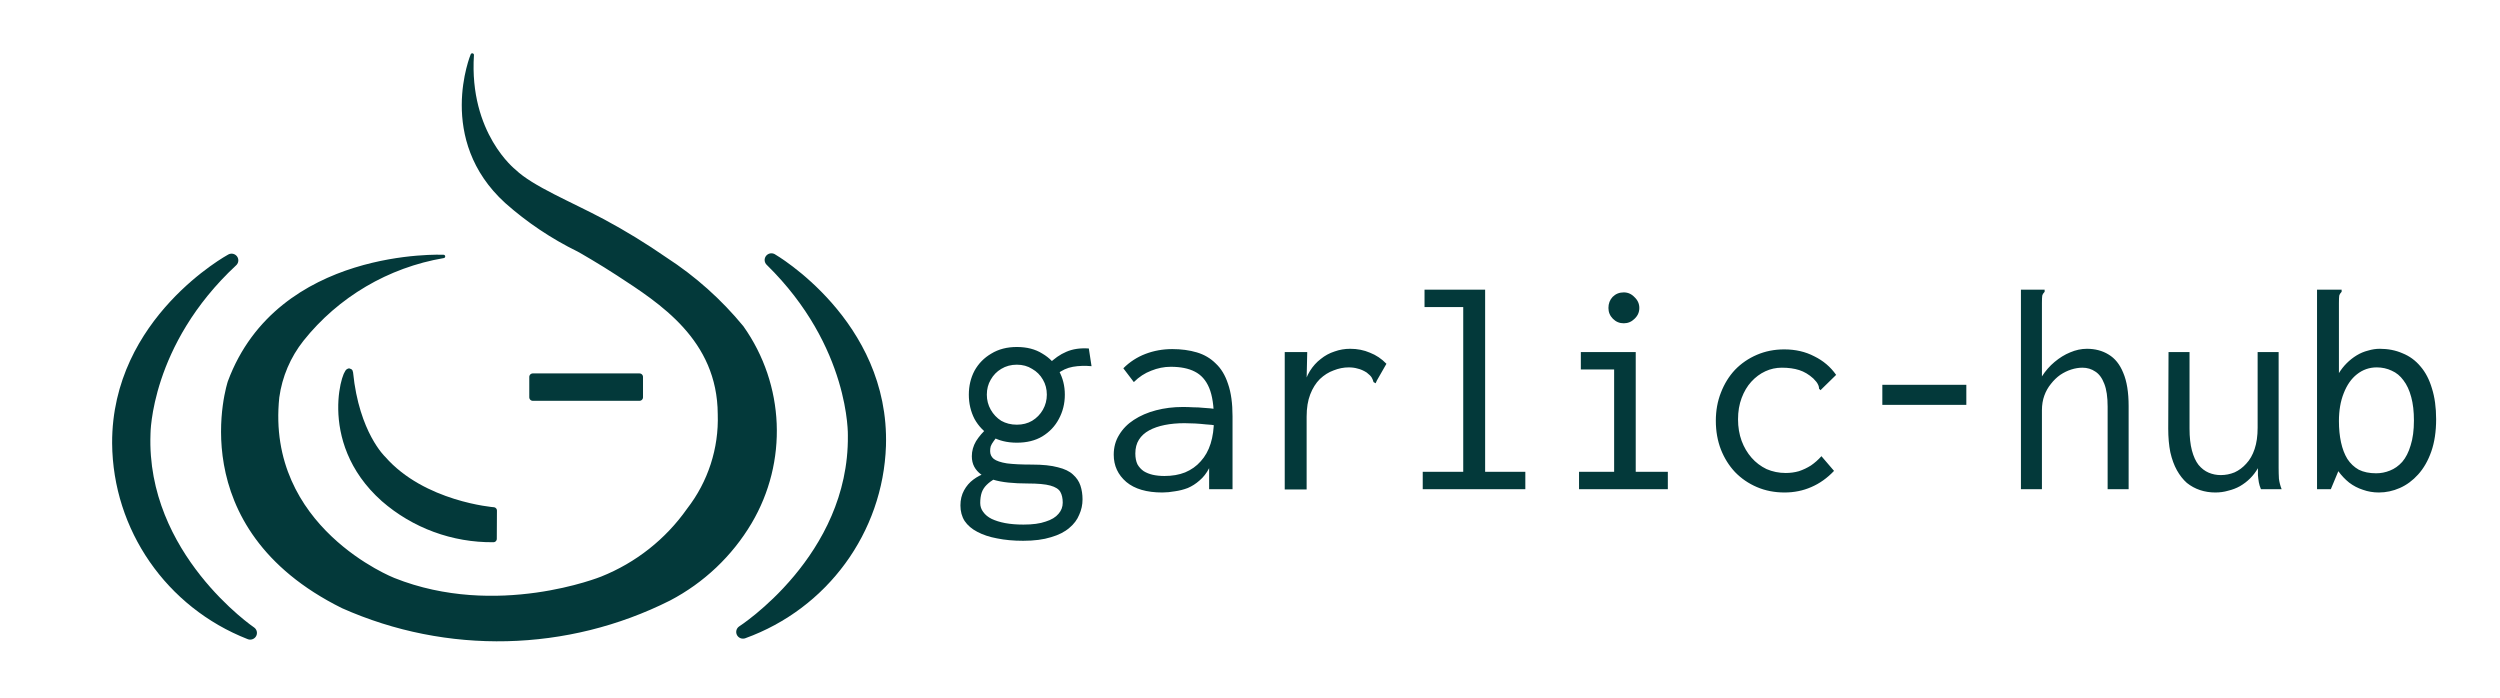
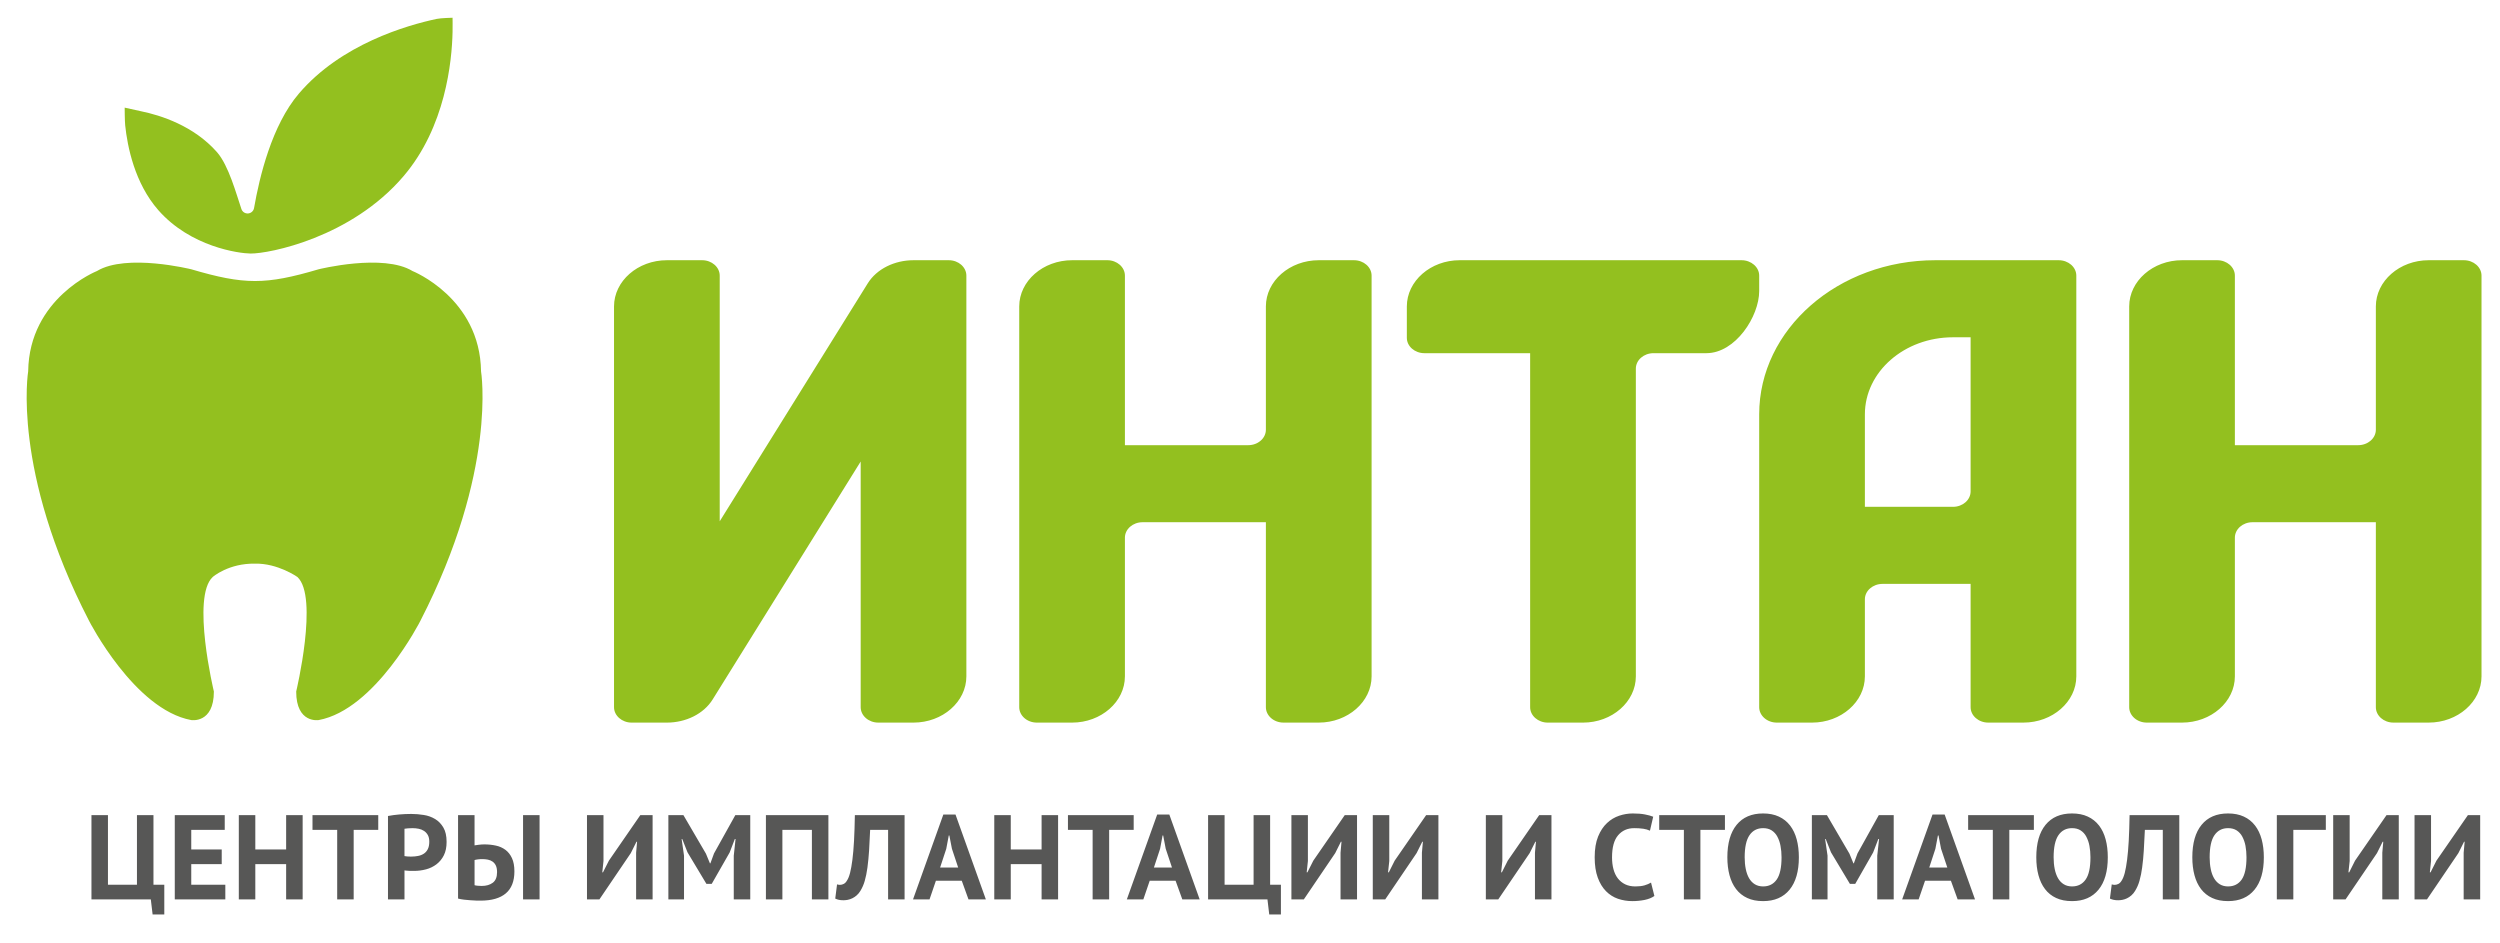
- <svg xmlns="http://www.w3.org/2000/svg" id="Ebene_3" data-name="Ebene 3" viewBox="0 0 400 111.632" version="1.1" width="400" height="111.632">
-   <defs id="defs229">
-     <style id="style224">.cls-1,.cls-4,.cls-5,.cls-6,.cls-7{fill:none;}.cls-2{clip-path:url(#clip-path);}.cls-3{fill:#03393a;}.cls-4,.cls-5,.cls-6,.cls-7{stroke:#03393a;stroke-linejoin:round;}.cls-4,.cls-6,.cls-7{stroke-linecap:round;}.cls-4{stroke-width:0.28px;}.cls-5,.cls-6{stroke-width:1.121px;}.cls-7{stroke-width:0.561px;}</style>
-     <clipPath id="clip-path">
-       <rect class="cls-1" x="-7.139" y="18.981" width="174.497" height="79.753" id="rect226" />
-     </clipPath>
+ <svg xmlns="http://www.w3.org/2000/svg" xmlns:xlink="http://www.w3.org/1999/xlink" class="logo" width="130" height="49">
+   <defs>
+     <symbol id="logo" viewBox="0 0 402 151">
+       <path fill="#93C01F" d="M172.395 41.581h5.669c1.549 0 2.822 1.116 2.822 2.479v27.263h19.833c1.563 0 2.835-1.116 2.835-2.482V49.015c0-4.088 3.825-7.434 8.503-7.434h5.662c1.564 0 2.833 1.116 2.833 2.479v64.438c0 4.085-3.825 7.434-8.495 7.434h-5.671c-1.558 0-2.832-1.115-2.832-2.48V83.711h-19.83c-1.561 0-2.838 1.116-2.838 2.482v22.306c0 4.085-3.817 7.434-8.491 7.434h-5.669c-1.563 0-2.833-1.115-2.833-2.48V49.015c0-4.088 3.824-7.434 8.502-7.434m127.478 24.784v14.871h14.171c1.56 0 2.83-1.113 2.83-2.478V53.974h-2.83c-7.829 0-14.171 5.547-14.171 12.391m17.001-24.784h14.159c1.568 0 2.838 1.116 2.838 2.479v64.438c0 4.083-3.827 7.434-8.501 7.434h-5.661c-1.558 0-2.835-1.115-2.835-2.48V93.629h-14.167c-1.556 0-2.834 1.111-2.834 2.474v12.396c0 4.085-3.823 7.434-8.495 7.434h-5.668c-1.558 0-2.832-1.115-2.832-2.48V66.365c0-13.685 12.686-24.784 28.325-24.784h5.671zm-53.83 17.43v49.488c0 4.084-3.82 7.435-8.493 7.435h-5.668c-1.56 0-2.837-1.116-2.837-2.481V56.53h-16.999c-1.556 0-2.827-1.109-2.827-2.469v-5.046c0-4.088 3.824-7.434 8.497-7.434h45.326c1.556 0 2.835 1.115 2.835 2.479v2.478c0 4.088-3.819 9.992-8.498 9.992h-8.501c-1.559 0-2.835 1.116-2.835 2.481m87.821-17.43h5.67c1.556 0 2.833 1.116 2.833 2.479v27.263h19.829c1.56 0 2.84-1.116 2.84-2.482V49.015c0-4.088 3.819-7.434 8.495-7.434h5.663c1.561 0 2.832 1.116 2.832 2.479v64.438c0 4.085-3.819 7.434-8.495 7.434h-5.668c-1.562 0-2.827-1.115-2.827-2.48V83.711h-19.834c-1.567 0-2.835 1.116-2.835 2.482v22.306c0 4.085-3.825 7.434-8.503 7.434h-5.659c-1.559 0-2.831-1.115-2.831-2.48V49.015c0-4.088 3.825-7.434 8.49-7.434m-243.632 74.353h-5.668c-1.549 0-2.83-1.117-2.83-2.481V49.014c0-4.086 3.826-7.433 8.499-7.433h5.672c1.549 0 2.825 1.115 2.825 2.479v39.502L139.534 45.3c1.451-2.332 4.325-3.719 7.357-3.719h5.671c1.558 0 2.83 1.115 2.83 2.479v64.438c0 4.084-3.823 7.435-8.501 7.435h-5.664c-1.555 0-2.83-1.117-2.83-2.481v-39.5l-23.804 38.261c-1.449 2.333-4.323 3.721-7.36 3.721M40.301 40.508c-1.875-.017-9.653-1.064-14.846-6.981-3.806-4.34-4.973-10.248-5.325-13.637-.073-.678-.083-2.845-.083-2.845s1.923.429 2.595.574c3.18.648 8.527 2.342 12.267 6.606 1.861 2.132 3.093 6.726 3.909 9.125.156.462.589.742 1.072.713.483-.041.874-.387.961-.867.877-5.029 2.856-13.299 7.198-18.396C54.825 6.84 65.44 3.791 70.239 2.775c.651-.139 2.533-.184 2.533-.184s.02 1.619 0 2.281c-.102 4.773-1.142 15.283-7.873 23.185-8.423 9.9-21.63 12.477-24.598 12.451m26.03 2.813c-4.712-2.87-15.094-.282-15.094-.282-8.532 2.521-11.953 2.511-20.484 0 0 0-10.425-2.587-15.163.282 0 0-10.896 4.325-11.059 16.125 0 0-2.693 15.968 9.795 40.133 0 0 7.27 14.253 16.427 15.948 0 0 3.638.592 3.638-4.592 0 0-3.654-15.241-.178-18.422 0 0 2.539-2.222 6.81-2.14 3.64-.083 6.793 2.14 6.793 2.14 3.462 3.181-.188 18.422-.188 18.422 0 5.184 3.609 4.592 3.609 4.592 9.132-1.694 16.355-15.948 16.355-15.948 12.425-24.165 9.759-40.133 9.759-40.133-.162-11.8-11.02-16.125-11.02-16.125" />
+       <path fill="#575756" d="M26.419 146.787H24.54l-.289-2.422h-9.545v-13.551h2.653v11.19h4.663v-11.19h2.655v11.19h1.742zm1.685-15.973h8.033v2.362h-5.383v3.154h4.899v2.363h-4.899v3.311h5.478v2.361h-8.128zm17.907 7.879h-4.957v5.672h-2.653v-13.551h2.653v5.516h4.957v-5.516h2.655v13.551h-2.655zm14.811-5.517h-3.951v11.189H54.22v-11.189h-3.971v-2.362h10.573zm1.565-2.226a18.423 18.423 0 0 1 1.792-.243 22.275 22.275 0 0 1 1.946-.087c.67 0 1.345.055 2.022.167a4.959 4.959 0 0 1 1.827.656c.544.33.987.788 1.327 1.377.344.586.511 1.35.511 2.295 0 .85-.144 1.57-.443 2.158a4.1 4.1 0 0 1-1.179 1.44 4.774 4.774 0 0 1-1.676.814 7.477 7.477 0 0 1-1.946.252h-.308c-.143 0-.29-.005-.444-.009a6.205 6.205 0 0 1-.458-.033 2.244 2.244 0 0 1-.317-.037v4.666h-2.654V130.95zm3.949 1.956c-.258 0-.502.01-.735.028a6.64 6.64 0 0 0-.561.069v4.394a4.718 4.718 0 0 0 .901.078h.239c.349 0 .697-.031 1.035-.099.347-.063.651-.182.921-.356.273-.173.488-.417.648-.725.162-.31.245-.716.245-1.22 0-.427-.077-.778-.233-1.056a1.89 1.89 0 0 0-.612-.667 2.327 2.327 0 0 0-.858-.348 4.947 4.947 0 0 0-.99-.098m7.319-2.092h2.652v4.859c.142-.027.367-.059.677-.095.309-.039.613-.06.91-.06.645 0 1.259.065 1.848.194a3.932 3.932 0 0 1 1.54.687c.438.329.789.776 1.044 1.334.261.563.39 1.269.39 2.123 0 1.573-.459 2.751-1.375 3.531-.917.782-2.278 1.173-4.082 1.173-.186 0-.416-.003-.7-.01a16.22 16.22 0 0 1-.92-.052 30.88 30.88 0 0 1-1.015-.093 7.292 7.292 0 0 1-.968-.175v-13.416zm3.794 11.385c.736 0 1.332-.172 1.792-.517.457-.341.686-.911.686-1.712 0-.427-.066-.773-.192-1.045a1.627 1.627 0 0 0-.523-.637 1.99 1.99 0 0 0-.775-.323 5.137 5.137 0 0 0-1.603-.038c-.249.035-.42.07-.525.108v4.044c.142.039.312.07.51.087.2.021.412.033.63.033m6.658-11.385h2.655v13.551h-2.655v-13.551zm18.18 6.039l.155-1.76h-.097l-.91 1.821-5.052 7.451h-1.996v-13.551h2.653v7.375l-.191 1.822h.111l.951-1.88 5.05-7.317h1.978v13.551h-2.652zm15.702.485l.289-2.691h-.116l-.833 2.169-2.886 5.053h-.848l-3.043-5.074-.85-2.148h-.097l.385 2.673v7.045h-2.516v-13.551h2.42l3.621 6.194.639 1.549h.08l.579-1.587 3.426-6.156h2.402v13.551h-2.652zm12.564-4.162h-4.745v11.189h-2.649v-13.551h10.047v13.551h-2.653zm12.253 0h-2.887a155.401 155.401 0 0 1-.171 3.351 42.382 42.382 0 0 1-.264 2.717c-.11.806-.253 1.521-.434 2.141a6.448 6.448 0 0 1-.698 1.605 2.952 2.952 0 0 1-.612.735 3.064 3.064 0 0 1-1.43.707 3.664 3.664 0 0 1-.667.067c-.299 0-.547-.022-.746-.067a2.855 2.855 0 0 1-.59-.201l.291-2.287a1.433 1.433 0 0 0 .465.08c.207 0 .407-.053.609-.154.203-.104.374-.277.513-.523.194-.284.362-.7.505-1.249.143-.55.264-1.25.375-2.101.11-.852.197-1.868.262-3.048.062-1.181.11-2.557.135-4.134h7.995v13.551h-2.65v-11.19zm11.846 8.186h-4.16l-1.025 3.003h-2.655l4.876-13.647h1.958l4.881 13.647h-2.792l-1.083-3.003zm-3.483-2.125h2.903l-1.003-3.022-.413-2.129h-.094l-.405 2.149-.988 3.002zm16.319-.544h-4.957v5.672h-2.652v-13.551h2.652v5.516h4.957v-5.516h2.653v13.551h-2.653zm14.809-5.517h-3.946v11.189h-2.656v-11.189h-3.969v-2.362h10.571zm6.737 8.186h-4.161l-1.026 3.003h-2.653l4.881-13.647h1.953l4.88 13.647h-2.79l-1.084-3.003zm-3.485-2.125h2.904l-1.006-3.022-.408-2.129h-.096l-.404 2.149-.99 3.002zm20.422 7.55h-1.877l-.287-2.422h-9.546v-13.551h2.653v11.19h4.663v-11.19h2.658v11.19h1.736zm9.587-9.934l.155-1.76h-.1l-.908 1.821-5.052 7.451h-1.995v-13.551h2.652v7.375l-.194 1.822h.116l.95-1.88 5.052-7.317h1.976v13.551h-2.652zm13.086 0l.156-1.76h-.101l-.908 1.821-5.049 7.451h-1.999v-13.551h2.653v7.375l-.197 1.822h.122l.945-1.88 5.055-7.317h1.975v13.551h-2.652zm18.178 0l.157-1.76h-.098l-.91 1.821-5.052 7.451h-1.995v-13.551h2.653v7.375l-.193 1.822h.117l.945-1.88 5.054-7.317h1.974v13.551h-2.652zm19.204 6.959c-.413.291-.937.503-1.58.636a10.12 10.12 0 0 1-1.963.189 7.13 7.13 0 0 1-2.316-.376 4.958 4.958 0 0 1-1.923-1.221c-.557-.563-1-1.291-1.327-2.188-.329-.897-.492-1.984-.492-3.261 0-1.329.183-2.441.551-3.341.365-.896.845-1.62 1.433-2.167a5.276 5.276 0 0 1 1.966-1.181 6.886 6.886 0 0 1 2.166-.359c.777 0 1.431.052 1.968.158.535.103.977.224 1.326.366l-.523 2.244a3.827 3.827 0 0 0-1.055-.308 9.716 9.716 0 0 0-1.48-.097c-1.074 0-1.933.379-2.587 1.143-.653.765-.975 1.946-.975 3.552 0 .696.076 1.334.231 1.91.154.574.389 1.067.705 1.475.316.406.711.723 1.177.952.474.226 1.02.339 1.64.339.581 0 1.073-.059 1.47-.173.403-.116.75-.267 1.048-.446l.54 2.154zm11.344-10.636h-3.946v11.189h-2.656v-11.189h-3.966v-2.362h10.568zm.388 4.415c0-2.259.497-3.999 1.49-5.218.993-1.221 2.414-1.831 4.261-1.831.966 0 1.811.168 2.535.504.72.334 1.321.814 1.799 1.434.475.619.834 1.36 1.065 2.227.232.865.35 1.826.35 2.884 0 2.257-.501 3.997-1.5 5.216-1.004 1.222-2.416 1.83-4.249 1.83-.984 0-1.835-.165-2.556-.504a4.702 4.702 0 0 1-1.793-1.433c-.473-.619-.821-1.36-1.055-2.228-.231-.864-.347-1.824-.347-2.881m2.786 0c0 .682.058 1.312.176 1.887.115.572.291 1.067.532 1.48.239.412.544.735.918.967.375.232.822.351 1.339.351.94 0 1.669-.369 2.185-1.105.519-.737.778-1.929.778-3.58 0-.66-.057-1.271-.167-1.841a5.019 5.019 0 0 0-.513-1.49 2.663 2.663 0 0 0-.911-.998c-.374-.237-.83-.357-1.372-.357-.945 0-1.675.378-2.19 1.133-.516.753-.775 1.94-.775 3.553m21.317-.253l.292-2.691h-.117l-.835 2.169-2.883 5.053h-.852l-3.041-5.074-.852-2.148h-.096l.39 2.673v7.045h-2.519v-13.551h2.423l3.617 6.194.638 1.549h.075l.585-1.587 3.423-6.156h2.4v13.551h-2.648zm11.845 4.024h-4.16l-1.029 3.003h-2.651l4.882-13.647h1.954l4.881 13.647h-2.793l-1.084-3.003zm-3.482-2.125h2.903l-1.006-3.022-.408-2.129h-.096l-.409 2.149-.984 3.002zm16.823-6.061h-3.949v11.189h-2.653v-11.189h-3.968v-2.362h10.57zm.389 4.415c0-2.259.493-3.999 1.488-5.218.994-1.221 2.413-1.831 4.261-1.831.964 0 1.813.168 2.532.504a4.78 4.78 0 0 1 1.806 1.434c.478.619.832 1.36 1.062 2.227.233.865.348 1.826.348 2.884 0 2.257-.496 3.997-1.497 5.216-1.002 1.222-2.418 1.83-4.25 1.83-.984 0-1.834-.165-2.559-.504a4.674 4.674 0 0 1-1.789-1.433c-.473-.619-.818-1.36-1.054-2.228-.234-.864-.348-1.824-.348-2.881m2.787 0c0 .682.056 1.312.175 1.887.117.572.294 1.067.532 1.48.238.412.543.735.92.967.373.232.818.351 1.335.351.943 0 1.67-.369 2.183-1.105.524-.737.776-1.929.776-3.58 0-.66-.055-1.271-.163-1.841a5.134 5.134 0 0 0-.512-1.49 2.62 2.62 0 0 0-.913-.998c-.374-.237-.832-.357-1.371-.357-.945 0-1.669.378-2.188 1.133-.516.753-.774 1.94-.774 3.553m17.556-4.415h-2.884a175.342 175.342 0 0 1-.175 3.351 36.79 36.79 0 0 1-.263 2.717 14.64 14.64 0 0 1-.433 2.141 6.34 6.34 0 0 1-.699 1.605 2.987 2.987 0 0 1-.609.735c-.227.195-.458.35-.705.466a2.96 2.96 0 0 1-.726.241 3.66 3.66 0 0 1-.67.067 3.42 3.42 0 0 1-.743-.067 2.917 2.917 0 0 1-.595-.201l.291-2.287a1.448 1.448 0 0 0 .47.08c.202 0 .405-.053.604-.154.202-.104.371-.277.515-.523.191-.284.361-.7.506-1.249.14-.55.264-1.25.374-2.101.111-.852.196-1.868.264-3.048.064-1.181.107-2.557.135-4.134h7.994v13.551h-2.652v-11.19zm4.746 4.415c0-2.259.494-3.999 1.489-5.218.994-1.221 2.409-1.831 4.259-1.831.968 0 1.811.168 2.536.504a4.735 4.735 0 0 1 1.799 1.434c.479.619.834 1.36 1.067 2.227.231.865.35 1.826.35 2.884 0 2.257-.502 3.997-1.505 5.216-.998 1.222-2.415 1.83-4.247 1.83-.982 0-1.833-.165-2.555-.504a4.702 4.702 0 0 1-1.793-1.433c-.469-.619-.823-1.36-1.053-2.228-.232-.864-.347-1.824-.347-2.881m2.788 0c0 .682.058 1.312.175 1.887.111.572.292 1.067.53 1.48.24.412.548.735.92.967.375.232.821.351 1.336.351.938 0 1.672-.369 2.189-1.105.513-.737.772-1.929.772-3.58 0-.66-.057-1.271-.161-1.841a5.165 5.165 0 0 0-.516-1.49 2.683 2.683 0 0 0-.909-.998c-.376-.237-.836-.357-1.376-.357-.943 0-1.67.378-2.188 1.133-.52.753-.772 1.94-.772 3.553m18.68-4.415h-5.226v11.189h-2.653v-13.551h7.879zm9.081 3.677l.155-1.76h-.101l-.906 1.821-5.056 7.451h-1.989v-13.551h2.649v7.375l-.196 1.822h.122l.941-1.88 5.057-7.317h1.973v13.551h-2.649zm13.083 0l.158-1.76h-.097l-.909 1.821-5.053 7.451h-1.998v-13.551h2.653v7.375l-.192 1.822h.116l.946-1.88 5.056-7.317h1.976v13.551h-2.656z" />
+     </symbol>
  </defs>
-   <g class="cls-2" clip-path="url(#clip-path)" id="g235" transform="matrix(1.928691,0,0,1.913113,-74.16088,-27.78414)">
-     <path class="cls-3" d="m 75.245,35.969 c 0,0 -13.657,-0.636 -17.76,10.491 0,0 -3.986,12.109 9.395,18.799 a 31.436,31.436 0 0 0 27.091,-0.636 16.991,16.991 0 0 0 6.706,-6.401 15.099,15.099 0 0 0 -0.666,-16.328 27.835,27.835 0 0 0 -6.358,-5.723 53.352,53.352 0 0 0 -5.15,-3.179 c -2.695,-1.452 -5.927,-2.767 -7.377,-4.175 0,0 -3.919,-3.077 -3.497,-9.697 0,0 -2.891,7.037 2.832,12.283 a 26.68,26.68 0 0 0 5.976,4.037 c 0.16,0.083 1.876,1.081 3.274,2.003 3.527,2.324 8.393,5.404 8.423,11.719 a 12.409,12.409 0 0 1 -2.573,7.991 16.076,16.076 0 0 1 -7.185,5.721 c 0,0 -8.71,3.561 -17.264,0.116 0,0 -10.774,-4.248 -9.63,-15.248 a 9.957,9.957 0 0 1 2.035,-4.808 19.072,19.072 0 0 1 11.728,-6.965" id="path231" />
-     <path class="cls-4" d="m 75.245,35.969 c 0,0 -13.657,-0.636 -17.76,10.491 0,0 -3.986,12.109 9.395,18.799 a 31.436,31.436 0 0 0 27.091,-0.636 16.991,16.991 0 0 0 6.706,-6.401 15.099,15.099 0 0 0 -0.666,-16.328 27.835,27.835 0 0 0 -6.358,-5.723 53.352,53.352 0 0 0 -5.15,-3.179 c -2.695,-1.452 -5.927,-2.767 -7.377,-4.175 0,0 -3.919,-3.077 -3.497,-9.697 0,0 -2.891,7.037 2.832,12.283 a 26.68,26.68 0 0 0 5.976,4.037 c 0.16,0.083 1.876,1.081 3.274,2.003 3.527,2.324 8.393,5.404 8.423,11.719 a 12.409,12.409 0 0 1 -2.573,7.991 16.076,16.076 0 0 1 -7.185,5.721 c 0,0 -8.71,3.561 -17.264,0.116 0,0 -10.774,-4.248 -9.63,-15.248 a 9.957,9.957 0 0 1 2.035,-4.808 19.072,19.072 0 0 1 11.728,-6.965 z" id="path233" />
-   </g>
-   <rect class="cls-3" x="85.245" y="60.307" width="17.075" height="3.262" id="rect237" style="stroke-width:1.921" />
-   <rect class="cls-5" x="85.245" y="60.307" width="17.075" height="3.262" id="rect239" />
-   <g class="cls-2" clip-path="url(#clip-path)" id="g253" transform="matrix(1.928691,0,0,1.913113,-74.16088,-27.78414)">
-     <path class="cls-3" d="m 57.662,36.298 c 0,0 -9.392,5.143 -9.348,15.292 a 17.195,17.195 0 0 0 10.892,15.866 c 0,0 -9.209,-6.303 -8.83,-16.655 0,0 -0.01,-7.663 7.286,-14.503" id="path241" />
-     <path class="cls-6" d="m 57.662,36.298 c 0,0 -9.392,5.143 -9.348,15.292 a 17.195,17.195 0 0 0 10.892,15.866 c 0,0 -9.209,-6.303 -8.83,-16.655 0,0 -0.01,-7.663 7.286,-14.503 z" id="path243" />
-     <path class="cls-3" d="m 102.445,36.268 c 0,0 9.254,5.387 8.944,15.531 a 17.196,17.196 0 0 1 -11.303,15.576 c 0,0 9.371,-6.06 9.263,-16.419 0,0 0.21,-7.659 -6.904,-14.688" id="path245" />
-     <path class="cls-6" d="m 102.445,36.268 c 0,0 9.254,5.387 8.944,15.531 a 17.196,17.196 0 0 1 -11.303,15.576 c 0,0 9.371,-6.06 9.263,-16.419 0,0 0.21,-7.659 -6.904,-14.688 z" id="path247" />
-     <path class="cls-3" d="m 79.396,57.223 c 0,0 -5.86,-0.459 -9.202,-4.312 0,0 -2.224,-2.092 -2.731,-7.209 -0.092,-0.923 -2.647,5.589 2.847,10.522 a 13.512,13.512 0 0 0 9.074,3.366 c 0,0 0,-0.233 0.012,-2.367" id="path249" />
-     <path class="cls-7" d="m 79.396,57.223 c 0,0 -5.86,-0.459 -9.202,-4.312 0,0 -2.224,-2.092 -2.731,-7.209 -0.092,-0.923 -2.647,5.589 2.847,10.522 a 13.512,13.512 0 0 0 9.074,3.366 c 0,0 0,-0.233 0.012,-2.367 z" id="path251" />
-   </g>
-   <path class="cls-1 cls-3" d="m 163.701,86.526 q -2.304,0 -4.176,-0.384 -1.824,-0.336 -3.168,-1.056 -1.296,-0.672 -2.016,-1.728 -0.672,-1.056 -0.672,-2.496 0,-1.344 0.576,-2.4 0.576,-1.056 1.488,-1.728 0.96,-0.72 2.064,-1.056 l 1.44,0.864 q -0.864,0.528 -1.392,1.056 -0.528,0.528 -0.768,1.2 -0.24,0.72 -0.24,1.68 0,0.816 0.48,1.44 0.48,0.672 1.344,1.104 0.912,0.432 2.16,0.672 1.296,0.24 2.928,0.24 2.208,0 3.552,-0.48 1.392,-0.432 2.064,-1.248 0.672,-0.768 0.672,-1.776 0,-1.056 -0.384,-1.728 -0.384,-0.672 -1.584,-1.008 -1.2,-0.336 -3.648,-0.336 -1.68,0 -3.072,-0.144 -1.392,-0.144 -2.496,-0.48 -1.104,-0.336 -1.872,-0.816 -0.72,-0.528 -1.104,-1.248 -0.384,-0.72 -0.384,-1.68 0,-1.248 0.672,-2.4 0.72,-1.152 1.92,-2.208 l 1.632,1.296 q -0.48,0.528 -0.768,0.96 -0.288,0.384 -0.432,0.768 -0.096,0.336 -0.096,0.768 0,0.768 0.576,1.248 0.624,0.48 2.112,0.72 1.488,0.192 4.032,0.192 2.544,0 4.128,0.432 1.584,0.384 2.4,1.152 0.864,0.768 1.2,1.776 0.336,1.008 0.336,2.208 0,1.296 -0.528,2.448 -0.48,1.2 -1.584,2.112 -1.104,0.96 -2.928,1.488 -1.824,0.576 -4.464,0.576 z m -1.008,-15.696 q -2.352,0 -4.08,-1.008 -1.728,-1.056 -2.688,-2.784 -0.912,-1.776 -0.912,-3.888 0,-2.112 0.912,-3.84 0.96,-1.728 2.688,-2.736 1.728,-1.056 4.08,-1.056 2.4,0 4.08,1.056 1.728,1.008 2.64,2.736 0.96,1.728 0.96,3.84 0,2.112 -0.96,3.888 -0.912,1.728 -2.64,2.784 -1.68,1.008 -4.08,1.008 z m 0,-2.88 q 1.392,0 2.448,-0.624 1.104,-0.672 1.728,-1.776 0.624,-1.104 0.624,-2.4 0,-1.344 -0.624,-2.4 -0.624,-1.104 -1.728,-1.728 -1.056,-0.672 -2.448,-0.672 -1.392,0 -2.496,0.672 -1.056,0.624 -1.68,1.728 -0.624,1.056 -0.624,2.4 0,1.296 0.624,2.4 0.624,1.104 1.68,1.776 1.104,0.624 2.496,0.624 z m 6.384,-8.064 -1.344,-1.584 q 1.392,-1.392 2.88,-2.016 1.536,-0.672 3.6,-0.528 l 0.432,2.832 q -1.584,-0.144 -2.976,0.096 -1.392,0.24 -2.592,1.2 z m 16.896,18.912 q -3.744,0 -5.76,-1.68 -2.016,-1.728 -2.016,-4.368 0,-1.776 0.864,-3.168 0.864,-1.44 2.352,-2.4 1.536,-1.008 3.552,-1.536 2.016,-0.528 4.272,-0.528 0.816,0 1.632,0.048 0.864,0 1.776,0.096 0.96,0.048 1.968,0.192 l 0.096,2.64 q -0.864,-0.144 -1.776,-0.192 -0.864,-0.096 -1.728,-0.144 -0.864,-0.048 -1.68,-0.048 -1.728,0 -3.168,0.288 -1.44,0.288 -2.496,0.864 -1.056,0.576 -1.632,1.488 -0.576,0.912 -0.576,2.208 0,1.008 0.336,1.728 0.384,0.672 1.008,1.104 0.624,0.384 1.44,0.576 0.864,0.192 1.872,0.192 1.872,0 3.312,-0.576 1.488,-0.624 2.496,-1.776 1.056,-1.152 1.584,-2.832 0.528,-1.68 0.528,-3.84 0,-3.264 -0.768,-5.088 -0.768,-1.824 -2.304,-2.592 -1.488,-0.768 -3.84,-0.768 -1.584,0 -3.12,0.624 -1.536,0.576 -2.784,1.824 l -1.68,-2.208 q 1.536,-1.536 3.552,-2.304 2.016,-0.768 4.272,-0.768 2.16,0 3.936,0.528 1.776,0.528 3.024,1.776 1.296,1.2 1.968,3.264 0.72,2.064 0.72,5.184 v 11.664 h -3.744 v -3.36 q -0.624,1.2 -1.536,1.968 -0.864,0.768 -1.872,1.2 -1.008,0.384 -2.064,0.528 -1.056,0.192 -2.016,0.192 z m 19.584,-22.464 h 3.6 l -0.144,6.384 -0.432,-0.72 q 0.288,-1.488 1.008,-2.64 0.72,-1.152 1.728,-1.92 1.008,-0.816 2.208,-1.2 1.2,-0.432 2.496,-0.432 1.728,0 3.168,0.624 1.488,0.576 2.64,1.776 l -1.536,2.688 -0.192,0.432 -0.336,-0.192 q -0.096,-0.384 -0.288,-0.72 -0.192,-0.336 -0.816,-0.816 -0.768,-0.48 -1.44,-0.624 -0.624,-0.192 -1.44,-0.192 -1.2,0 -2.4,0.48 -1.2,0.432 -2.208,1.392 -0.96,0.96 -1.536,2.448 -0.576,1.488 -0.576,3.552 v 11.664 h -3.504 z m 22.08,21.936 v -2.784 h 6.48 v -26.352 h -6.192 v -2.784 h 9.696 v 29.136 h 6.432 v 2.784 z m 25.008,0 v -2.784 h 5.616 v -16.368 h -5.328 v -2.784 h 8.784 v 19.152 h 5.136 v 2.784 z m 7.152,-26.544 q -1.008,0 -1.728,-0.72 -0.72,-0.72 -0.72,-1.728 0,-1.056 0.672,-1.776 0.72,-0.72 1.776,-0.72 1.008,0 1.728,0.768 0.768,0.72 0.768,1.728 0,1.008 -0.768,1.728 -0.72,0.72 -1.728,0.72 z m 25.728,27.072 q -2.4,0 -4.416,-0.864 -2.016,-0.864 -3.504,-2.4 -1.44,-1.536 -2.256,-3.6 -0.816,-2.112 -0.816,-4.608 0,-2.448 0.816,-4.512 0.816,-2.112 2.256,-3.648 1.488,-1.536 3.504,-2.4 2.016,-0.864 4.368,-0.864 2.688,0 4.8,1.104 2.16,1.056 3.504,2.976 l -2.16,2.112 -0.336,0.336 -0.24,-0.24 q 0,-0.384 -0.192,-0.72 -0.144,-0.336 -0.72,-0.912 -1.056,-0.96 -2.256,-1.344 -1.2,-0.384 -2.784,-0.384 -1.392,0 -2.64,0.576 -1.248,0.576 -2.256,1.68 -0.96,1.056 -1.536,2.592 -0.576,1.536 -0.576,3.408 0,1.872 0.576,3.456 0.576,1.536 1.584,2.688 1.008,1.152 2.4,1.824 1.44,0.624 3.072,0.624 1.104,0 2.112,-0.288 1.008,-0.336 1.92,-0.912 0.912,-0.624 1.68,-1.488 l 2.016,2.352 q -1.632,1.728 -3.648,2.592 -1.968,0.864 -4.272,0.864 z m 15.648,-14.016 v -3.216 h 13.44 v 3.216 z m 22.176,-18.432 h 3.312 0.48 v 0.336 q -0.288,0.288 -0.384,0.624 -0.048,0.336 -0.048,1.152 v 11.76 q 0.864,-1.344 2.016,-2.304 1.2,-1.008 2.496,-1.536 1.344,-0.576 2.688,-0.576 1.968,0 3.456,0.912 1.536,0.912 2.352,2.928 0.864,2.016 0.864,5.328 v 13.296 h -3.36 v -13.2 q 0,-2.304 -0.528,-3.648 -0.528,-1.392 -1.44,-1.968 -0.912,-0.624 -2.064,-0.624 -0.864,0 -1.776,0.288 -0.912,0.288 -1.776,0.864 -0.816,0.576 -1.488,1.44 -0.672,0.816 -1.056,1.872 -0.384,1.056 -0.384,2.352 v 12.624 h -3.36 z m 31.104,32.448 q -1.296,0 -2.448,-0.384 -1.152,-0.384 -2.112,-1.152 -0.912,-0.816 -1.584,-2.016 -0.672,-1.2 -1.056,-2.88 -0.336,-1.68 -0.336,-3.792 l 0.048,-12.24 h 3.36 v 12.24 q 0,2.064 0.384,3.504 0.384,1.44 1.056,2.304 0.72,0.864 1.632,1.248 0.912,0.384 1.92,0.384 1.152,0 2.208,-0.432 1.056,-0.48 1.872,-1.392 0.864,-0.912 1.344,-2.352 0.48,-1.44 0.48,-3.408 v -12.096 h 3.36 v 18.528 q 0,0.864 0.048,1.728 0.096,0.816 0.432,1.68 h -3.312 q -0.24,-0.576 -0.336,-1.104 -0.096,-0.576 -0.144,-1.152 0,-0.576 0,-1.104 -0.528,0.912 -1.248,1.632 -0.72,0.72 -1.632,1.248 -0.864,0.48 -1.872,0.72 -0.96,0.288 -2.064,0.288 z m 26.16,0 q -1.344,0 -2.544,-0.432 -1.2,-0.384 -2.208,-1.152 -0.96,-0.768 -1.728,-1.824 l -1.2,2.88 h -2.208 v -31.92 h 3.456 0.48 v 0.336 q -0.288,0.288 -0.384,0.624 -0.048,0.336 -0.048,1.152 v 11.232 q 0.528,-0.864 1.248,-1.584 0.72,-0.72 1.584,-1.248 0.864,-0.528 1.824,-0.768 0.96,-0.288 1.872,-0.288 2.016,0 3.648,0.72 1.68,0.672 2.88,2.112 1.2,1.392 1.824,3.504 0.672,2.112 0.672,4.944 0,2.928 -0.768,5.136 -0.768,2.208 -2.112,3.696 -1.296,1.44 -2.928,2.16 -1.632,0.72 -3.36,0.72 z m -0.432,-3.072 q 1.152,0 2.208,-0.432 1.104,-0.432 1.968,-1.392 0.864,-1.008 1.344,-2.64 0.528,-1.632 0.528,-3.984 0,-2.16 -0.432,-3.744 -0.432,-1.632 -1.248,-2.688 -0.768,-1.056 -1.872,-1.536 -1.104,-0.528 -2.4,-0.528 -1.776,0 -3.168,1.104 -1.344,1.056 -2.112,3.024 -0.768,1.92 -0.768,4.464 0,1.872 0.336,3.408 0.336,1.536 1.008,2.64 0.72,1.104 1.824,1.728 1.152,0.576 2.784,0.576 z" id="text1" aria-label="garlic-hub" />
+   <use xlink:href="#logo" />
</svg>
